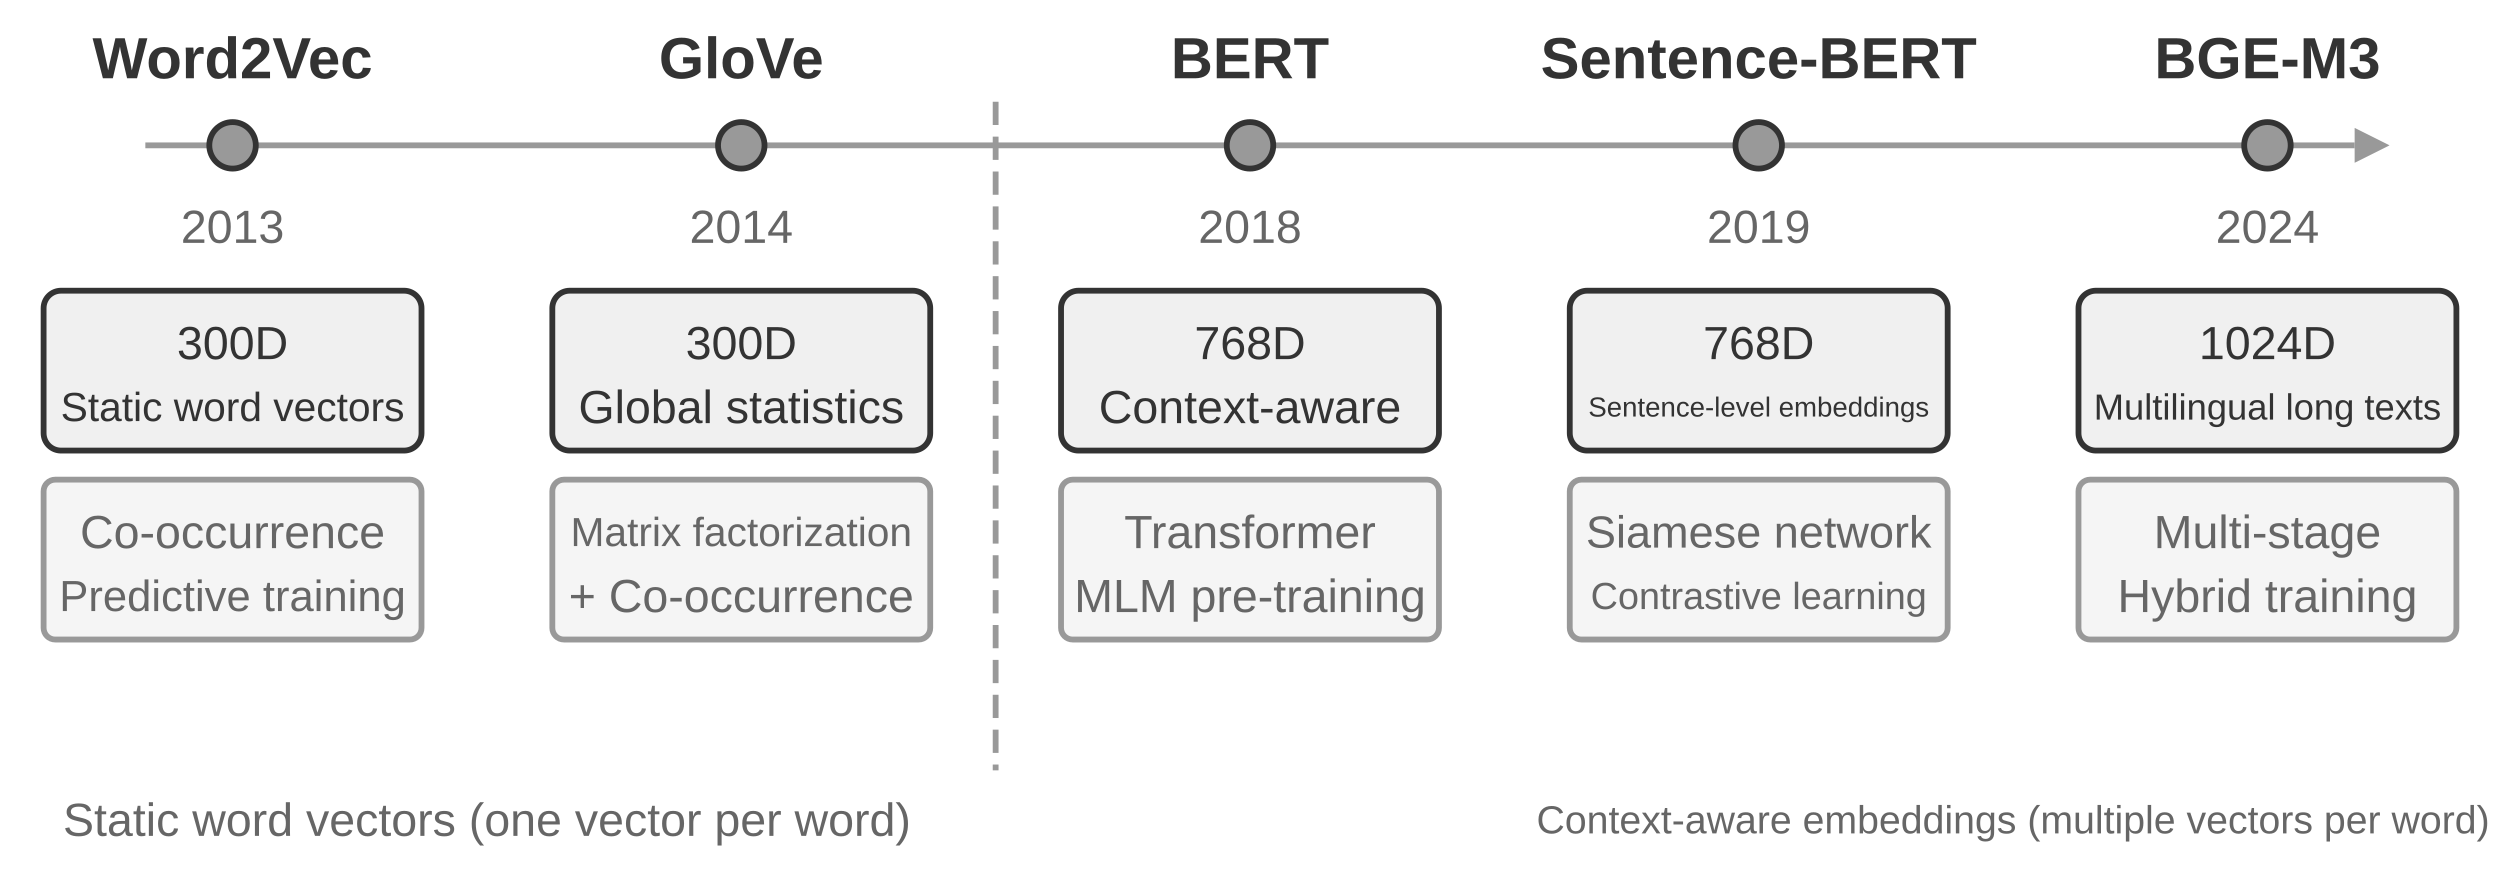
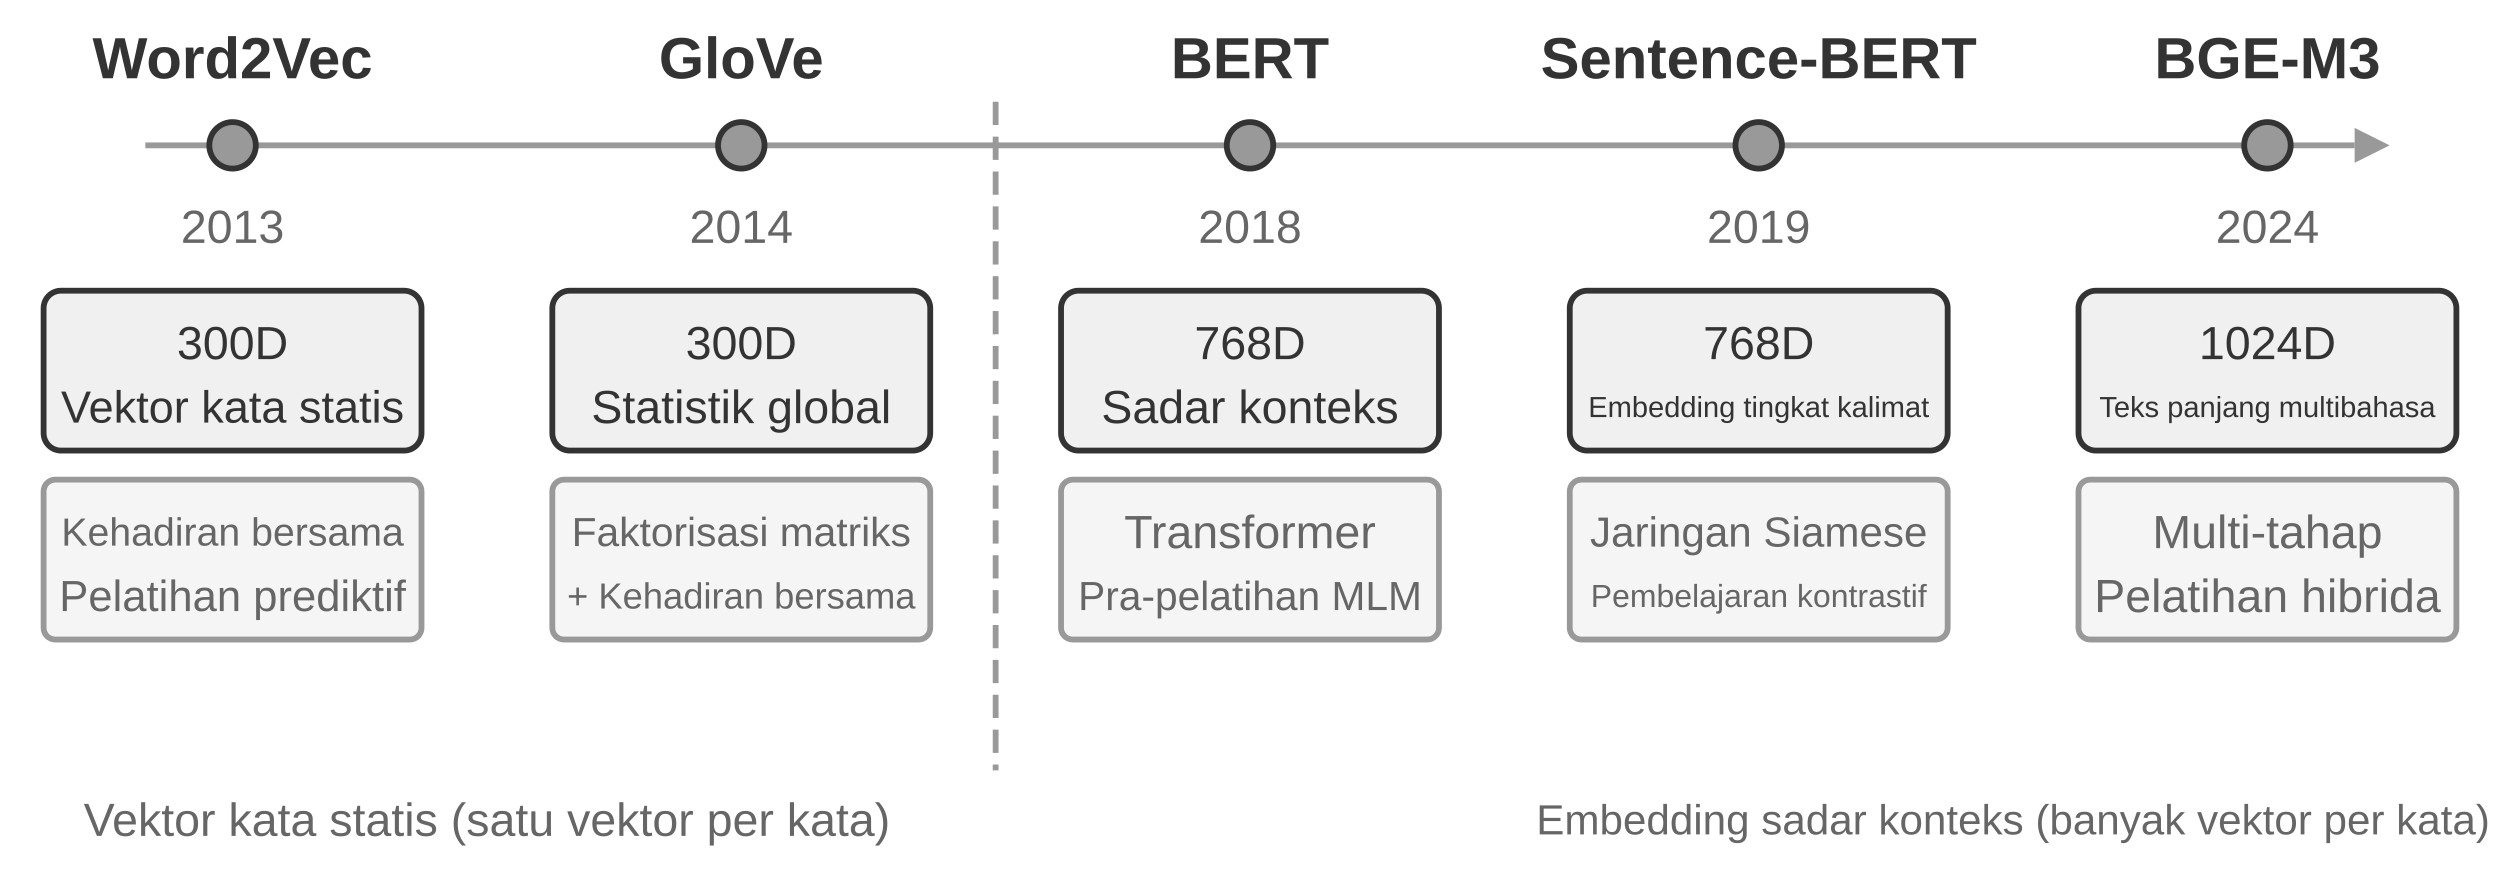
<svg xmlns="http://www.w3.org/2000/svg" viewBox="0 40 860 300" width="860" height="300" style="background:#ffffff">
  <defs>
    <marker id="ah" markerWidth="12" markerHeight="8" refX="12" refY="4" orient="auto">
      <polygon points="0 0, 12 4, 0 8" fill="#333333" />
    </marker>
    <marker id="ah-light" markerWidth="12" markerHeight="8" refX="12" refY="4" orient="auto">
      <polygon points="0 0, 12 4, 0 8" fill="#999999" />
    </marker>
  </defs>
  <line x1="50" y1="90" x2="810" y2="90" stroke="#999999" stroke-width="2" />
  <polygon points="810,84 822,90 810,96" fill="#999999" />
  <circle cx="80.0" cy="90" r="8" fill="#999999" stroke="#333333" stroke-width="2" />
  <text x="80.0" y="60" font-family="Arial, 'Helvetica Neue', Helvetica, 'PingFang SC', 'Microsoft YaHei', sans-serif" font-size="20" fill="#333333" text-anchor="middle" dominant-baseline="central" font-weight="bold">Word2Vec</text>
  <text x="80.0" y="118" font-family="Arial, 'Helvetica Neue', Helvetica, 'PingFang SC', 'Microsoft YaHei', sans-serif" font-size="16" fill="#666666" text-anchor="middle" dominant-baseline="central" font-weight="normal">2013</text>
  <rect x="15.0" y="140" width="130" height="55" rx="6" fill="#f0f0f0" stroke="#333333" stroke-width="2" />
  <text x="80.0" y="158" font-family="Arial, 'Helvetica Neue', Helvetica, 'PingFang SC', 'Microsoft YaHei', sans-serif" font-size="16" fill="#333333" text-anchor="middle" dominant-baseline="central" font-weight="normal">300D</text>
-   <text x="80.0" y="180" font-family="Arial, 'Helvetica Neue', Helvetica, 'PingFang SC', 'Microsoft YaHei', sans-serif" font-size="14" fill="#333333" text-anchor="middle" dominant-baseline="central" font-weight="normal">Static word vectors</text>
+   <text x="80.0" y="180" font-family="Arial, 'Helvetica Neue', Helvetica, 'PingFang SC', 'Microsoft YaHei', sans-serif" font-size="15.5" fill="#333333" text-anchor="middle" dominant-baseline="central" font-weight="normal">Vektor kata statis</text>
  <rect x="15.0" y="205" width="130" height="55" rx="4" fill="#f5f5f5" stroke="#999999" stroke-width="2" />
-   <text x="80.0" y="223" font-family="Arial, 'Helvetica Neue', Helvetica, 'PingFang SC', 'Microsoft YaHei', sans-serif" font-size="16" fill="#666666" text-anchor="middle" dominant-baseline="central" font-weight="normal">Co-occurrence</text>
-   <text x="80.0" y="245" font-family="Arial, 'Helvetica Neue', Helvetica, 'PingFang SC', 'Microsoft YaHei', sans-serif" font-size="15" fill="#666666" text-anchor="middle" dominant-baseline="central" font-weight="normal">Predictive training</text>
+   <text x="80.0" y="223" font-family="Arial, 'Helvetica Neue', Helvetica, 'PingFang SC', 'Microsoft YaHei', sans-serif" font-size="13.5" fill="#666666" text-anchor="middle" dominant-baseline="central" font-weight="normal">Kehadiran bersama</text>
+   <text x="80.0" y="245" font-family="Arial, 'Helvetica Neue', Helvetica, 'PingFang SC', 'Microsoft YaHei', sans-serif" font-size="15" fill="#666666" text-anchor="middle" dominant-baseline="central" font-weight="normal">Pelatihan prediktif</text>
  <circle cx="255.0" cy="90" r="8" fill="#999999" stroke="#333333" stroke-width="2" />
  <text x="255.0" y="60" font-family="Arial, 'Helvetica Neue', Helvetica, 'PingFang SC', 'Microsoft YaHei', sans-serif" font-size="20" fill="#333333" text-anchor="middle" dominant-baseline="central" font-weight="bold">GloVe</text>
  <text x="255.0" y="118" font-family="Arial, 'Helvetica Neue', Helvetica, 'PingFang SC', 'Microsoft YaHei', sans-serif" font-size="16" fill="#666666" text-anchor="middle" dominant-baseline="central" font-weight="normal">2014</text>
  <rect x="190.0" y="140" width="130" height="55" rx="6" fill="#f0f0f0" stroke="#333333" stroke-width="2" />
  <text x="255.0" y="158" font-family="Arial, 'Helvetica Neue', Helvetica, 'PingFang SC', 'Microsoft YaHei', sans-serif" font-size="16" fill="#333333" text-anchor="middle" dominant-baseline="central" font-weight="normal">300D</text>
-   <text x="255.0" y="180" font-family="Arial, 'Helvetica Neue', Helvetica, 'PingFang SC', 'Microsoft YaHei', sans-serif" font-size="16" fill="#333333" text-anchor="middle" dominant-baseline="central" font-weight="normal">Global statistics</text>
+   <text x="255.0" y="180" font-family="Arial, 'Helvetica Neue', Helvetica, 'PingFang SC', 'Microsoft YaHei', sans-serif" font-size="16" fill="#333333" text-anchor="middle" dominant-baseline="central" font-weight="normal">Statistik global</text>
  <rect x="190.0" y="205" width="130" height="55" rx="4" fill="#f5f5f5" stroke="#999999" stroke-width="2" />
-   <text x="255.0" y="223" font-family="Arial, 'Helvetica Neue', Helvetica, 'PingFang SC', 'Microsoft YaHei', sans-serif" font-size="14" fill="#666666" text-anchor="middle" dominant-baseline="central" font-weight="normal">Matrix factorization</text>
-   <text x="255.0" y="245" font-family="Arial, 'Helvetica Neue', Helvetica, 'PingFang SC', 'Microsoft YaHei', sans-serif" font-size="16" fill="#666666" text-anchor="middle" dominant-baseline="central" font-weight="normal">+ Co-occurrence</text>
+   <text x="255.0" y="223" font-family="Arial, 'Helvetica Neue', Helvetica, 'PingFang SC', 'Microsoft YaHei', sans-serif" font-size="14" fill="#666666" text-anchor="middle" dominant-baseline="central" font-weight="normal">Faktorisasi matriks</text>
+   <text x="255.0" y="245" font-family="Arial, 'Helvetica Neue', Helvetica, 'PingFang SC', 'Microsoft YaHei', sans-serif" font-size="12.5" fill="#666666" text-anchor="middle" dominant-baseline="central" font-weight="normal">+ Kehadiran bersama</text>
  <circle cx="430.0" cy="90" r="8" fill="#999999" stroke="#333333" stroke-width="2" />
  <text x="430.0" y="60" font-family="Arial, 'Helvetica Neue', Helvetica, 'PingFang SC', 'Microsoft YaHei', sans-serif" font-size="20" fill="#333333" text-anchor="middle" dominant-baseline="central" font-weight="bold">BERT</text>
  <text x="430.0" y="118" font-family="Arial, 'Helvetica Neue', Helvetica, 'PingFang SC', 'Microsoft YaHei', sans-serif" font-size="16" fill="#666666" text-anchor="middle" dominant-baseline="central" font-weight="normal">2018</text>
  <rect x="365.0" y="140" width="130" height="55" rx="6" fill="#f0f0f0" stroke="#333333" stroke-width="2" />
  <text x="430.0" y="158" font-family="Arial, 'Helvetica Neue', Helvetica, 'PingFang SC', 'Microsoft YaHei', sans-serif" font-size="16" fill="#333333" text-anchor="middle" dominant-baseline="central" font-weight="normal">768D</text>
-   <text x="430.0" y="180" font-family="Arial, 'Helvetica Neue', Helvetica, 'PingFang SC', 'Microsoft YaHei', sans-serif" font-size="16" fill="#333333" text-anchor="middle" dominant-baseline="central" font-weight="normal">Context-aware</text>
+   <text x="430.0" y="180" font-family="Arial, 'Helvetica Neue', Helvetica, 'PingFang SC', 'Microsoft YaHei', sans-serif" font-size="16" fill="#333333" text-anchor="middle" dominant-baseline="central" font-weight="normal">Sadar konteks</text>
  <rect x="365.0" y="205" width="130" height="55" rx="4" fill="#f5f5f5" stroke="#999999" stroke-width="2" />
  <text x="430.0" y="223" font-family="Arial, 'Helvetica Neue', Helvetica, 'PingFang SC', 'Microsoft YaHei', sans-serif" font-size="16" fill="#666666" text-anchor="middle" dominant-baseline="central" font-weight="normal">Transformer</text>
-   <text x="430.0" y="245" font-family="Arial, 'Helvetica Neue', Helvetica, 'PingFang SC', 'Microsoft YaHei', sans-serif" font-size="16" fill="#666666" text-anchor="middle" dominant-baseline="central" font-weight="normal">MLM pre-training</text>
+   <text x="430.0" y="245" font-family="Arial, 'Helvetica Neue', Helvetica, 'PingFang SC', 'Microsoft YaHei', sans-serif" font-size="14" fill="#666666" text-anchor="middle" dominant-baseline="central" font-weight="normal">Pra-pelatihan MLM</text>
  <circle cx="605.0" cy="90" r="8" fill="#999999" stroke="#333333" stroke-width="2" />
  <text x="605.0" y="60" font-family="Arial, 'Helvetica Neue', Helvetica, 'PingFang SC', 'Microsoft YaHei', sans-serif" font-size="20" fill="#333333" text-anchor="middle" dominant-baseline="central" font-weight="bold">Sentence-BERT</text>
  <text x="605.0" y="118" font-family="Arial, 'Helvetica Neue', Helvetica, 'PingFang SC', 'Microsoft YaHei', sans-serif" font-size="16" fill="#666666" text-anchor="middle" dominant-baseline="central" font-weight="normal">2019</text>
  <rect x="540.0" y="140" width="130" height="55" rx="6" fill="#f0f0f0" stroke="#333333" stroke-width="2" />
  <text x="605.0" y="158" font-family="Arial, 'Helvetica Neue', Helvetica, 'PingFang SC', 'Microsoft YaHei', sans-serif" font-size="16" fill="#333333" text-anchor="middle" dominant-baseline="central" font-weight="normal">768D</text>
-   <text x="605.0" y="180" font-family="Arial, 'Helvetica Neue', Helvetica, 'PingFang SC', 'Microsoft YaHei', sans-serif" font-size="9.5" fill="#333333" text-anchor="middle" dominant-baseline="central" font-weight="normal">Sentence-level embeddings</text>
+   <text x="605.0" y="180" font-family="Arial, 'Helvetica Neue', Helvetica, 'PingFang SC', 'Microsoft YaHei', sans-serif" font-size="10" fill="#333333" text-anchor="middle" dominant-baseline="central" font-weight="normal">Embedding tingkat kalimat</text>
  <rect x="540.0" y="205" width="130" height="55" rx="4" fill="#f5f5f5" stroke="#999999" stroke-width="2" />
-   <text x="605.0" y="223" font-family="Arial, 'Helvetica Neue', Helvetica, 'PingFang SC', 'Microsoft YaHei', sans-serif" font-size="15.5" fill="#666666" text-anchor="middle" dominant-baseline="central" font-weight="normal">Siamese network</text>
-   <text x="605.0" y="245" font-family="Arial, 'Helvetica Neue', Helvetica, 'PingFang SC', 'Microsoft YaHei', sans-serif" font-size="13" fill="#666666" text-anchor="middle" dominant-baseline="central" font-weight="normal">Contrastive learning</text>
+   <text x="605.0" y="223" font-family="Arial, 'Helvetica Neue', Helvetica, 'PingFang SC', 'Microsoft YaHei', sans-serif" font-size="14.5" fill="#666666" text-anchor="middle" dominant-baseline="central" font-weight="normal">Jaringan Siamese</text>
+   <text x="605.0" y="245" font-family="Arial, 'Helvetica Neue', Helvetica, 'PingFang SC', 'Microsoft YaHei', sans-serif" font-size="11" fill="#666666" text-anchor="middle" dominant-baseline="central" font-weight="normal">Pembelajaran kontrastif</text>
  <circle cx="780.0" cy="90" r="8" fill="#999999" stroke="#333333" stroke-width="2" />
  <text x="780.0" y="60" font-family="Arial, 'Helvetica Neue', Helvetica, 'PingFang SC', 'Microsoft YaHei', sans-serif" font-size="20" fill="#333333" text-anchor="middle" dominant-baseline="central" font-weight="bold">BGE-M3</text>
  <text x="780.0" y="118" font-family="Arial, 'Helvetica Neue', Helvetica, 'PingFang SC', 'Microsoft YaHei', sans-serif" font-size="16" fill="#666666" text-anchor="middle" dominant-baseline="central" font-weight="normal">2024</text>
  <rect x="715.0" y="140" width="130" height="55" rx="6" fill="#f0f0f0" stroke="#333333" stroke-width="2" />
  <text x="780.0" y="158" font-family="Arial, 'Helvetica Neue', Helvetica, 'PingFang SC', 'Microsoft YaHei', sans-serif" font-size="16" fill="#333333" text-anchor="middle" dominant-baseline="central" font-weight="normal">1024D</text>
-   <text x="780.0" y="180" font-family="Arial, 'Helvetica Neue', Helvetica, 'PingFang SC', 'Microsoft YaHei', sans-serif" font-size="12.5" fill="#333333" text-anchor="middle" dominant-baseline="central" font-weight="normal">Multilingual long texts</text>
+   <text x="780.0" y="180" font-family="Arial, 'Helvetica Neue', Helvetica, 'PingFang SC', 'Microsoft YaHei', sans-serif" font-size="10" fill="#333333" text-anchor="middle" dominant-baseline="central" font-weight="normal">Teks panjang multibahasa</text>
  <rect x="715.0" y="205" width="130" height="55" rx="4" fill="#f5f5f5" stroke="#999999" stroke-width="2" />
-   <text x="780.0" y="223" font-family="Arial, 'Helvetica Neue', Helvetica, 'PingFang SC', 'Microsoft YaHei', sans-serif" font-size="16" fill="#666666" text-anchor="middle" dominant-baseline="central" font-weight="normal">Multi-stage</text>
-   <text x="780.0" y="245" font-family="Arial, 'Helvetica Neue', Helvetica, 'PingFang SC', 'Microsoft YaHei', sans-serif" font-size="16" fill="#666666" text-anchor="middle" dominant-baseline="central" font-weight="normal">Hybrid training</text>
-   <text x="167.5" y="322" font-family="Arial, 'Helvetica Neue', Helvetica, 'PingFang SC', 'Microsoft YaHei', sans-serif" font-size="16" fill="#666666" text-anchor="middle" dominant-baseline="central" font-weight="normal">Static word vectors (one vector per word)</text>
-   <text x="692.5" y="322" font-family="Arial, 'Helvetica Neue', Helvetica, 'PingFang SC', 'Microsoft YaHei', sans-serif" font-size="13.5" fill="#666666" text-anchor="middle" dominant-baseline="central" font-weight="normal">Context-aware embeddings (multiple vectors per word)</text>
+   <text x="780.0" y="223" font-family="Arial, 'Helvetica Neue', Helvetica, 'PingFang SC', 'Microsoft YaHei', sans-serif" font-size="16" fill="#666666" text-anchor="middle" dominant-baseline="central" font-weight="normal">Multi-tahap</text>
+   <text x="780.0" y="245" font-family="Arial, 'Helvetica Neue', Helvetica, 'PingFang SC', 'Microsoft YaHei', sans-serif" font-size="16" fill="#666666" text-anchor="middle" dominant-baseline="central" font-weight="normal">Pelatihan hibrida</text>
+   <text x="167.5" y="322" font-family="Arial, 'Helvetica Neue', Helvetica, 'PingFang SC', 'Microsoft YaHei', sans-serif" font-size="16" fill="#666666" text-anchor="middle" dominant-baseline="central" font-weight="normal">Vektor kata statis (satu vektor per kata)</text>
+   <text x="692.5" y="322" font-family="Arial, 'Helvetica Neue', Helvetica, 'PingFang SC', 'Microsoft YaHei', sans-serif" font-size="14.5" fill="#666666" text-anchor="middle" dominant-baseline="central" font-weight="normal">Embedding sadar konteks (banyak vektor per kata)</text>
  <line x1="342.5" y1="75" x2="342.5" y2="305" stroke="#999999" stroke-width="2" stroke-dasharray="8,4" />
</svg>
